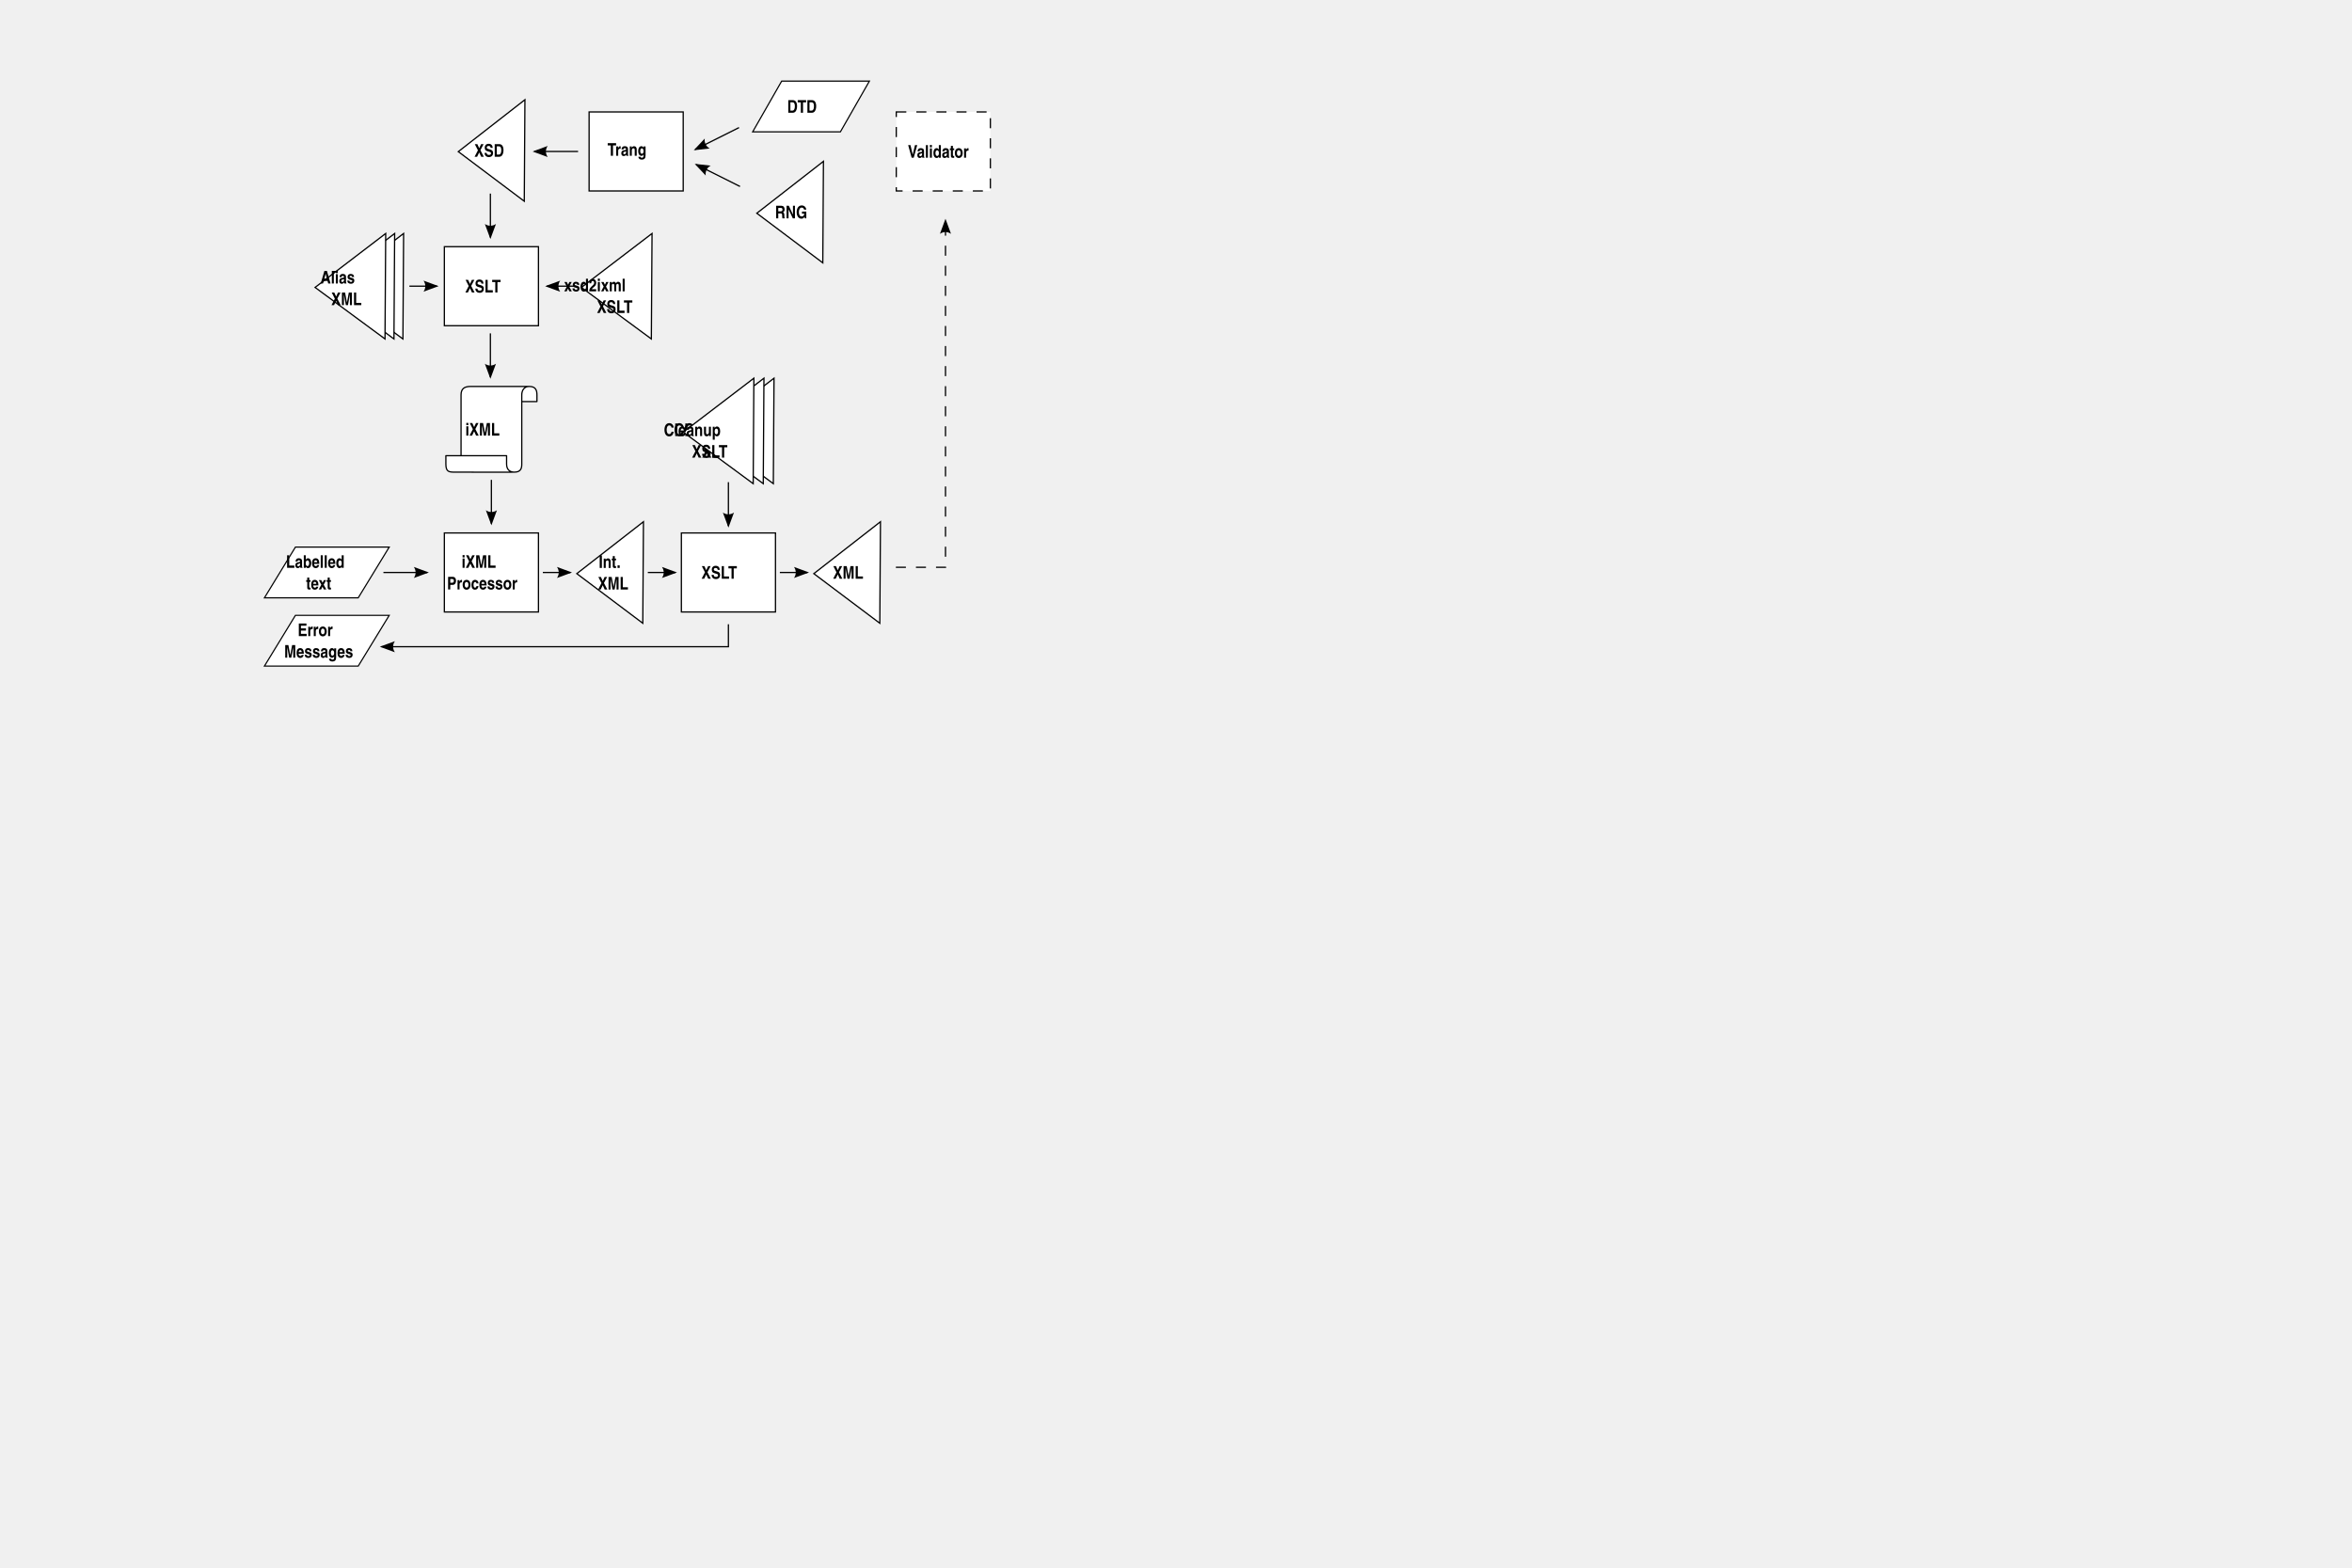
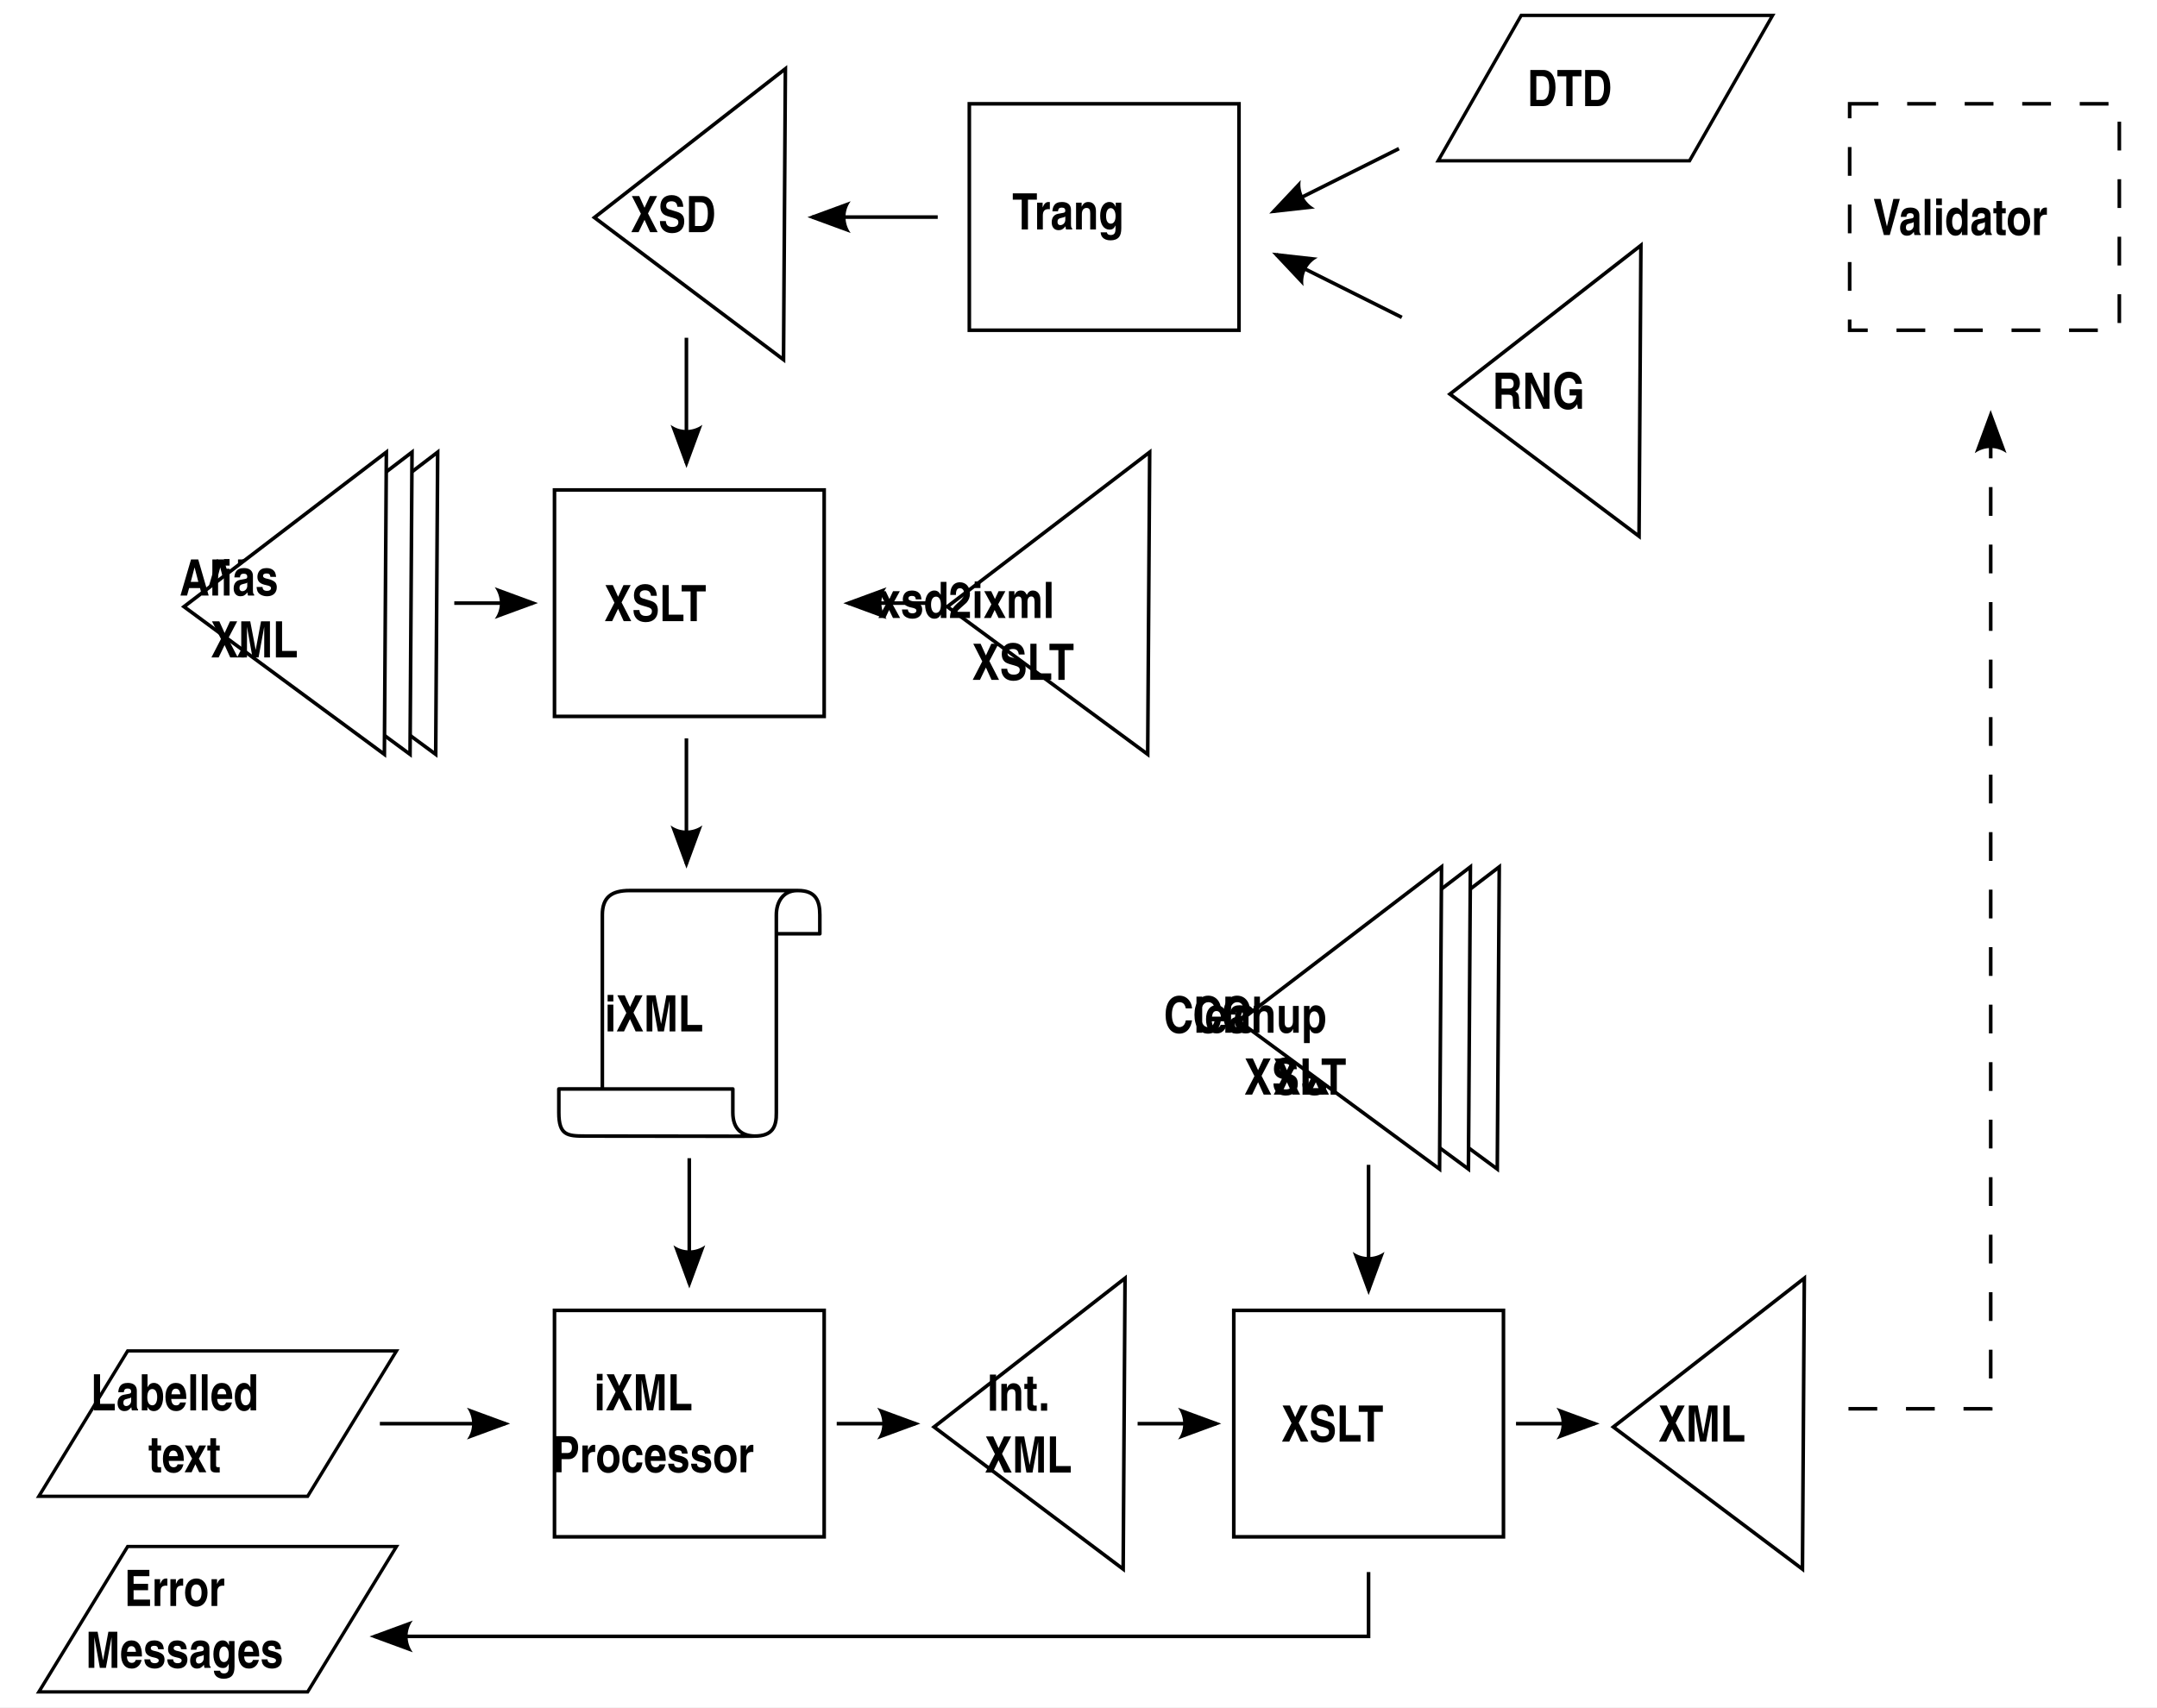
- <svg xmlns="http://www.w3.org/2000/svg" id="svg2" version="1.1" width="1500" height="1000" xml:space="preserve" viewBox="0 0 1875 1250">
+ <svg xmlns="http://www.w3.org/2000/svg" id="svg2" version="1.1" width="480" height="380" xml:space="preserve" viewBox="0 0 600 475">
  <defs id="defs6">
    <rect x="70.761" y="151.63" width="536.818" height="335.464" id="rect12" />
    <rect x="666.126" y="103.728" width="528.363" height="384.117" id="rect11" />
    <rect x="688.817" y="81.037" width="238.25" height="170.178" id="rect1" />
    <marker orient="auto" refY="0" refX="0" id="Arrow2Lend" style="overflow:visible">
      <path id="path3818" style="font-size:12px;fill-rule:evenodd;stroke-width:0.625;stroke-linejoin:round" d="M 8.719,4.034 -2.207,0.016 8.719,-4.002 c -1.745,2.372 -1.735,5.617 -6e-7,8.035 z" transform="matrix(-1.1,0,0,-1.1,-1.1,0)" />
    </marker>
    <marker orient="auto" refY="0" refX="0" id="Arrow2Lend-7" style="overflow:visible">
      <path id="path3818-9" style="font-size:12px;fill-rule:evenodd;stroke-width:0.625;stroke-linejoin:round" d="M 8.719,4.034 -2.207,0.016 8.719,-4.002 c -1.745,2.372 -1.735,5.617 -6e-7,8.035 z" transform="matrix(-1.1,0,0,-1.1,-1.1,0)" />
    </marker>
    <marker orient="auto" refY="0" refX="0" id="marker217" style="overflow:visible">
      <path id="path215" style="font-size:12px;fill-rule:evenodd;stroke-width:0.625;stroke-linejoin:round" d="M 8.719,4.034 -2.207,0.016 8.719,-4.002 c -1.745,2.372 -1.735,5.617 -6e-7,8.035 z" transform="matrix(-1.1,0,0,-1.1,-1.1,0)" />
    </marker>
    <rect x="666.126" y="103.728" width="314.016" height="285.777" id="rect13" />
  </defs>
  <style type="text/css" id="style1">
	.linesandangles_een{fill:#111918;}
</style>
-   <g id="g19" transform="translate(-233.5403,-187.1898)" style="fill:#ffffff;fill-opacity:1" />
-   <g id="g41" transform="translate(-149.8939)">
-     <path style="fill:#ffffff;fill-opacity:1;stroke:#000000;stroke-width:1px;stroke-linecap:butt;stroke-linejoin:miter;stroke-opacity:1" d="m 609.716,457.391 53.122,-41.388 -0.518,80.936 z" id="path5" />
-     <text xml:space="preserve" style="font-style:normal;font-variant:normal;font-weight:bold;font-stretch:condensed;line-height:0%;font-family:'Arial Narrow';-inkscape-font-specification:'Arial Narrow Bold Condensed';text-align:center;letter-spacing:0px;word-spacing:0px;writing-mode:lr-tb;text-anchor:middle;fill:#000000;fill-opacity:1;stroke:none" x="645.527" y="452.857" id="text6">
-       <tspan id="tspan6" x="645.527" y="452.857" style="font-size:14px;line-height:1.23">Int.</tspan>
-       <tspan x="645.527" y="470.077" style="font-size:14px;line-height:1.23" id="tspan40">XML</tspan>
-     </text>
-   </g>
-   <g id="g22" transform="translate(263.2013,334.7606)">
-     <rect y="90.195" x="91.039" height="63" width="75.015" id="rect8" style="fill:#ffffff;fill-opacity:1;stroke:#000000;stroke-width:1;stroke-miterlimit:4;stroke-dasharray:none;stroke-opacity:1" />
-     <text xml:space="preserve" style="font-style:normal;font-variant:normal;font-weight:bold;font-stretch:condensed;line-height:0%;font-family:'Arial Narrow';-inkscape-font-specification:'Arial Narrow Bold Condensed';text-align:center;letter-spacing:0px;word-spacing:0px;writing-mode:lr-tb;text-anchor:middle;fill:#000000;fill-opacity:1;stroke:none" x="128.055" y="118.014" id="text9">
-       <tspan id="tspan9" x="128.055" y="118.014" style="font-size:14px;line-height:1.23">iXML</tspan>
-       <tspan x="128.055" y="135.234" style="font-size:14px;line-height:1.23" id="tspan10">Processor</tspan>
-     </text>
-   </g>
-   <path style="fill:none;stroke:#000000;stroke-width:1px;stroke-linecap:butt;stroke-linejoin:miter;stroke-opacity:1;marker-end:url(#Arrow2Lend)" d="m 391.731,382.613 v 34.907" id="path13" />
-   <g id="g4" transform="translate(226.7483,217.3266)">
-     <path id="path1" style="fill:#ffffff;fill-opacity:1;stroke:#000000;stroke-linecap:round;stroke-linejoin:round;stroke-miterlimit:1" d="m 177.1,146.025 v 6.597 c 0.016,4.47 2.411,6.448 6.05,6.51 m 0,0 c 4.949,0.017 6.121,-2.559 6.05,-6.51 m 5.839,-61.801 c -4.084,-0.005 -5.839,3.34 -5.839,6.777 v 5.251 m -48.4,43.177 h 36.3 m 12.1,6.597 v -49.774 h 12.1 v -5.251 c 0,-3.855 -1.075,-6.777 -6.087,-6.777 h -6.012 -40.818 c -5.012,0 -7.581,1.855 -7.581,6.777 v 48.427 h -12.1 v 6.597 c 0,6.255 2.297,6.51 7.31,6.51 0,0 27.135,0.053 41.09,0.047 5.829,-0.003 5.364,-0.015 6.05,-0.047" />
-     <text xml:space="preserve" style="font-style:normal;font-variant:normal;font-weight:bold;font-stretch:condensed;line-height:0%;font-family:'Arial Narrow';-inkscape-font-specification:'Arial Narrow Bold Condensed';text-align:center;letter-spacing:0px;word-spacing:0px;writing-mode:lr-tb;text-anchor:middle;fill:#000000;fill-opacity:1;stroke:none" x="164.761" y="130.011" id="text3">
-       <tspan x="164.761" y="130.011" style="font-size:14px;line-height:1.23" id="tspan3">iXML</tspan>
-     </text>
-   </g>
-   <path style="fill:none;stroke:#000000;stroke-width:1px;stroke-linecap:butt;stroke-linejoin:miter;stroke-opacity:1;marker-end:url(#Arrow2Lend)" d="m 432.747,456.473 h 21.933" id="path2" />
-   <g id="g56" transform="translate(-133.1338)">
-     <rect y="196.698" x="487.374" height="63" width="75.015" id="rect14" style="fill:#ffffff;fill-opacity:1;stroke:#000000;stroke-width:1;stroke-miterlimit:4;stroke-dasharray:none;stroke-opacity:1" />
-     <text xml:space="preserve" style="font-style:normal;font-variant:normal;font-weight:bold;font-stretch:condensed;line-height:0%;font-family:'Arial Narrow';-inkscape-font-specification:'Arial Narrow Bold Condensed';text-align:center;letter-spacing:0px;word-spacing:0px;writing-mode:lr-tb;text-anchor:middle;fill:#000000;fill-opacity:1;stroke:none" x="524.998" y="233.205" id="text15">
-       <tspan x="524.998" y="233.205" style="font-size:14px;line-height:1.23" id="tspan17">XSLT</tspan>
-     </text>
-   </g>
-   <g id="g17" transform="translate(174.3179,-20.26787)">
-     <g id="g37">
-       <path style="fill:#ffffff;fill-opacity:1;stroke:#000000;stroke-width:1px;stroke-linecap:butt;stroke-linejoin:miter;stroke-opacity:1" d="m 191.028,141.169 53.122,-41.388 -0.518,80.936 z" id="path15" />
-       <text xml:space="preserve" style="font-style:normal;font-variant:normal;font-weight:bold;font-stretch:condensed;line-height:0%;font-family:'Arial Narrow';-inkscape-font-specification:'Arial Narrow Bold Condensed';text-align:center;letter-spacing:0px;word-spacing:0px;writing-mode:lr-tb;text-anchor:middle;fill:#000000;fill-opacity:1;stroke:none" x="225.252" y="145.248" id="text16">
-         <tspan id="tspan16" x="225.252" y="145.248" style="font-size:14px;line-height:1.23">XSD</tspan>
+   <rect style="fill:#ffffff;stroke-width:1.25;stroke-linecap:square;paint-order:fill markers stroke" id="rect2" width="600" height="475" x="-5.6843419e-14" y="0" />
+   <g id="g1" transform="translate(9.974718,3.814332)">
+     <g id="g19" transform="translate(-443.515,-251.3845)" style="fill:#ffffff;fill-opacity:1" />
+     <g id="g41" transform="translate(-359.8686,-64.19471)">
+       <path style="fill:#ffffff;fill-opacity:1;stroke:#000000;stroke-width:1px;stroke-linecap:butt;stroke-linejoin:miter;stroke-opacity:1" d="m 609.716,457.391 53.122,-41.388 -0.518,80.936 z" id="path5" />
+       <text xml:space="preserve" style="font-style:normal;font-variant:normal;font-weight:bold;font-stretch:condensed;line-height:0%;font-family:'Arial Narrow';-inkscape-font-specification:'Arial Narrow Bold Condensed';text-align:center;letter-spacing:0px;word-spacing:0px;writing-mode:lr-tb;text-anchor:middle;fill:#000000;fill-opacity:1;stroke:none" x="645.527" y="452.857" id="text6">
+         <tspan id="tspan6" x="645.527" y="452.857" style="font-size:14px;line-height:1.23">Int.</tspan>
+         <tspan x="645.527" y="470.077" style="font-size:14px;line-height:1.23" id="tspan40">XML</tspan>
      </text>
    </g>
-   </g>
-   <g id="g20" transform="translate(378.5915,-0.9365621)">
-     <rect y="90.195" x="91.039" height="63" width="75.015" id="rect17" style="fill:#ffffff;fill-opacity:1;stroke:#000000;stroke-width:1;stroke-miterlimit:4;stroke-dasharray:none;stroke-opacity:1" />
-     <text xml:space="preserve" style="font-style:normal;font-variant:normal;font-weight:bold;font-stretch:condensed;line-height:0%;font-family:'Arial Narrow';-inkscape-font-specification:'Arial Narrow Bold Condensed';text-align:center;letter-spacing:0px;word-spacing:0px;writing-mode:lr-tb;text-anchor:middle;fill:#000000;fill-opacity:1;stroke:none" x="128.055" y="125.156" id="text19">
-       <tspan x="128.055" y="125.156" style="font-size:14px;line-height:1.23" id="tspan19">Trang</tspan>
-     </text>
-   </g>
-   <g id="g21" transform="translate(412.2924,28.86033)">
-     <path style="fill:#ffffff;fill-opacity:1;stroke:#000000;stroke-width:1px;stroke-linecap:butt;stroke-linejoin:miter;stroke-opacity:1" d="m 191.028,141.169 53.122,-41.388 -0.518,80.936 z" id="path20" />
-     <text xml:space="preserve" style="font-style:normal;font-variant:normal;font-weight:bold;font-stretch:condensed;line-height:0%;font-family:'Arial Narrow';-inkscape-font-specification:'Arial Narrow Bold Condensed';text-align:center;letter-spacing:0px;word-spacing:0px;writing-mode:lr-tb;text-anchor:middle;fill:#000000;fill-opacity:1;stroke:none" x="225.252" y="145.248" id="text20">
-       <tspan id="tspan20" x="225.252" y="145.248" style="font-size:14px;line-height:1.23">RNG</tspan>
-     </text>
-   </g>
-   <g id="g24" transform="translate(549.7897,57.11657)">
-     <rect y="8.688" x="77.67" height="46.593" width="69.928" id="rect21" style="fill:#ffffff;fill-opacity:1;stroke:#000000;stroke-width:1.073;stroke-miterlimit:4;stroke-dasharray:none;stroke-opacity:1" transform="matrix(1,0,-0.496029,0.8683059,0,0)" />
-     <text xml:space="preserve" style="font-style:normal;font-variant:normal;font-weight:bold;font-stretch:condensed;line-height:0%;font-family:'Arial Narrow';-inkscape-font-specification:'Arial Narrow Bold Condensed';text-align:center;letter-spacing:0px;word-spacing:0px;writing-mode:lr-tb;text-anchor:middle;fill:#000000;fill-opacity:1;stroke:none" x="96.358" y="32.783" id="text21">
-       <tspan id="tspan21" x="96.358" y="32.783" style="font-size:14px;line-height:1.23">DTD</tspan>
-     </text>
-   </g>
-   <g id="g64" transform="translate(-133.1338)">
-     <rect y="511.174" x="635.112" height="47.408" width="74.773" id="rect24" style="fill:#ffffff;fill-opacity:1;stroke:#000000;stroke-width:1.082;stroke-miterlimit:4;stroke-dasharray:none;stroke-opacity:1" transform="matrix(1,0,-0.5212839,0.8533833,0,0)" />
-     <text xml:space="preserve" style="font-style:normal;font-variant:normal;font-weight:bold;font-stretch:condensed;line-height:0%;font-family:'Arial Narrow';-inkscape-font-specification:'Arial Narrow Bold Condensed';text-align:center;letter-spacing:0px;word-spacing:0px;writing-mode:lr-tb;text-anchor:middle;fill:#000000;fill-opacity:1;stroke:none" x="394.037" y="452.774" id="text24">
-       <tspan x="394.037" y="452.774" style="font-size:14px;line-height:1.23" id="tspan27">Labelled</tspan>
-       <tspan x="394.037" y="469.994" style="font-size:14px;line-height:1.23" id="tspan64">text</tspan>
-     </text>
-   </g>
-   <path style="fill:none;stroke:#000000;stroke-width:1px;stroke-linecap:butt;stroke-linejoin:miter;stroke-opacity:1;marker-end:url(#Arrow2Lend)" d="m 305.665,456.473 h 34.907" id="path27" />
-   <path style="fill:none;stroke:#000000;stroke-width:1px;stroke-linecap:butt;stroke-linejoin:miter;stroke-opacity:1;marker-end:url(#Arrow2Lend)" d="M 460.841,120.776 H 425.934" id="path33" />
-   <path style="fill:none;stroke:#000000;stroke-width:1px;stroke-linecap:butt;stroke-linejoin:miter;stroke-opacity:1;marker-end:url(#Arrow2Lend)" d="m 589.143,101.73 -34.907,17.459" id="path34" />
-   <path style="fill:none;stroke:#000000;stroke-width:1px;stroke-linecap:butt;stroke-linejoin:miter;stroke-opacity:1;marker-end:url(#Arrow2Lend)" d="M 589.936,148.684 555.029,131.224" id="path35" />
-   <path style="fill:none;stroke:#000000;stroke-width:1px;stroke-linecap:butt;stroke-linejoin:miter;stroke-opacity:1;marker-end:url(#Arrow2Lend)" d="M 390.937,265.805 V 300.712" id="path36" />
-   <path style="fill:none;stroke:#000000;stroke-width:1px;stroke-linecap:butt;stroke-linejoin:miter;stroke-opacity:1;marker-end:url(#Arrow2Lend)" d="M 390.937,154.355 V 189.262" id="path37" />
-   <g id="g42" transform="translate(-148.1673)">
-     <rect y="424.956" x="691.361" height="63" width="75.015" id="rect37" style="fill:#ffffff;fill-opacity:1;stroke:#000000;stroke-width:1;stroke-miterlimit:4;stroke-dasharray:none;stroke-opacity:1" />
-     <text xml:space="preserve" style="font-style:normal;font-variant:normal;font-weight:bold;font-stretch:condensed;line-height:0%;font-family:'Arial Narrow';-inkscape-font-specification:'Arial Narrow Bold Condensed';text-align:center;letter-spacing:0px;word-spacing:0px;writing-mode:lr-tb;text-anchor:middle;fill:#000000;fill-opacity:1;stroke:none" x="728.377" y="461.463" id="text38">
-       <tspan x="728.377" y="461.463" style="font-size:14px;line-height:1.23" id="tspan38">XSLT</tspan>
-     </text>
-   </g>
-   <g id="g39" transform="translate(457.7481,316.2229)">
-     <path style="fill:#ffffff;fill-opacity:1;stroke:#000000;stroke-width:1px;stroke-linecap:butt;stroke-linejoin:miter;stroke-opacity:1" d="m 191.028,141.169 53.122,-41.388 -0.518,80.936 z" id="path39" />
-     <text xml:space="preserve" style="font-style:normal;font-variant:normal;font-weight:bold;font-stretch:condensed;line-height:0%;font-family:'Arial Narrow';-inkscape-font-specification:'Arial Narrow Bold Condensed';text-align:center;letter-spacing:0px;word-spacing:0px;writing-mode:lr-tb;text-anchor:middle;fill:#000000;fill-opacity:1;stroke:none" x="225.252" y="145.248" id="text39">
-       <tspan id="tspan39" x="225.252" y="145.248" style="font-size:14px;line-height:1.23">XML</tspan>
-     </text>
-   </g>
-   <path style="fill:none;stroke:#000000;stroke-width:1px;stroke-linecap:butt;stroke-linejoin:miter;stroke-opacity:1;marker-end:url(#Arrow2Lend)" d="m 516.442,456.473 h 21.933" id="path40" />
-   <path style="fill:none;stroke:#000000;stroke-width:1px;stroke-linecap:butt;stroke-linejoin:miter;stroke-opacity:1;marker-end:url(#Arrow2Lend)" d="m 621.701,456.473 h 21.933" id="path41" />
-   <path style="fill:none;stroke:#000000;stroke-width:1px;stroke-linecap:butt;stroke-linejoin:miter;stroke-opacity:1;marker-end:url(#Arrow2Lend)" d="m 580.684,384.458 v 34.907" id="path50" />
-   <g id="g55" transform="translate(-191.9398,-115.3868)">
-     <path style="fill:#ffffff;fill-opacity:1;stroke:#000000;stroke-width:1px;stroke-linecap:butt;stroke-linejoin:miter;stroke-opacity:1" d="m 655.445,344.555 56.294,-42.993 -0.549,84.075 z" id="path53" />
-     <text xml:space="preserve" style="font-style:normal;font-variant:normal;font-weight:bold;font-stretch:condensed;line-height:0%;font-family:'Arial Narrow';-inkscape-font-specification:'Arial Narrow Bold Condensed';text-align:end;letter-spacing:0px;word-spacing:0px;writing-mode:lr-tb;text-anchor:end;fill:#000000;fill-opacity:1;stroke:none" x="709.873" y="347.704" id="text55">
-       <tspan x="709.873" y="347.704" style="font-size:14px;line-height:1.23" id="tspan54">xsd2ixml</tspan>
-       <tspan x="709.873" y="364.924" style="font-size:14px;line-height:1.23" id="tspan55">XSLT</tspan>
-     </text>
-   </g>
-   <path style="fill:none;stroke:#000000;stroke-width:1px;stroke-linecap:butt;stroke-linejoin:miter;stroke-opacity:1;marker-end:url(#Arrow2Lend)" d="M 457.844,228.18 H 435.911" id="path56" />
-   <g id="g61" transform="translate(-134.9181)">
-     <g id="g60" transform="translate(40.22047)">
-       <path style="fill:#ffffff;fill-opacity:1;stroke:#000000;stroke-width:1px;stroke-linecap:butt;stroke-linejoin:miter;stroke-opacity:1" d="m 655.445,344.555 56.294,-42.993 -0.549,84.075 z" id="path58" />
-       <text xml:space="preserve" style="font-style:normal;font-variant:normal;font-weight:bold;font-stretch:condensed;line-height:0%;font-family:'Arial Narrow';-inkscape-font-specification:'Arial Narrow Bold Condensed';text-align:end;letter-spacing:0px;word-spacing:0px;writing-mode:lr-tb;text-anchor:end;fill:#000000;fill-opacity:1;stroke:none" x="709.873" y="347.704" id="text60">
-         <tspan x="709.873" y="347.704" style="font-size:14px;line-height:1.23" id="tspan59">Cleanup</tspan>
-         <tspan x="709.873" y="364.924" style="font-size:14px;line-height:1.23" id="tspan60">XSLT</tspan>
+     <g id="g22" transform="translate(53.22662,270.5659)">
+       <rect y="90.195" x="91.039" height="63" width="75.015" id="rect8" style="fill:#ffffff;fill-opacity:1;stroke:#000000;stroke-width:1;stroke-miterlimit:4;stroke-dasharray:none;stroke-opacity:1" />
+       <text xml:space="preserve" style="font-style:normal;font-variant:normal;font-weight:bold;font-stretch:condensed;line-height:0%;font-family:'Arial Narrow';-inkscape-font-specification:'Arial Narrow Bold Condensed';text-align:center;letter-spacing:0px;word-spacing:0px;writing-mode:lr-tb;text-anchor:middle;fill:#000000;fill-opacity:1;stroke:none" x="128.055" y="118.014" id="text9">
+         <tspan id="tspan9" x="128.055" y="118.014" style="font-size:14px;line-height:1.23">iXML</tspan>
+         <tspan x="128.055" y="135.234" style="font-size:14px;line-height:1.23" id="tspan10">Processor</tspan>
      </text>
    </g>
-     <g id="g53" transform="translate(32.1913)">
-       <path style="fill:#ffffff;fill-opacity:1;stroke:#000000;stroke-width:1px;stroke-linecap:butt;stroke-linejoin:miter;stroke-opacity:1" d="m 655.445,344.555 56.294,-42.993 -0.549,84.075 z" id="path42" />
-       <text xml:space="preserve" style="font-style:normal;font-variant:normal;font-weight:bold;font-stretch:condensed;line-height:0%;font-family:'Arial Narrow';-inkscape-font-specification:'Arial Narrow Bold Condensed';text-align:end;letter-spacing:0px;word-spacing:0px;writing-mode:lr-tb;text-anchor:end;fill:#000000;fill-opacity:1;stroke:none" x="709.873" y="347.704" id="text43">
-         <tspan x="709.873" y="347.704" style="font-size:14px;line-height:1.23" id="tspan47">Cleanup</tspan>
-         <tspan x="709.873" y="364.924" style="font-size:14px;line-height:1.23" id="tspan53">XSLT</tspan>
+     <path style="fill:none;stroke:#000000;stroke-width:1px;stroke-linecap:butt;stroke-linejoin:miter;stroke-opacity:1;marker-end:url(#Arrow2Lend)" d="m 181.756,318.419 v 34.907" id="path13" />
+     <g id="g4" transform="translate(16.77354,153.1319)">
+       <path id="path1" style="fill:#ffffff;fill-opacity:1;stroke:#000000;stroke-linecap:round;stroke-linejoin:round;stroke-miterlimit:1" d="m 177.1,146.025 v 6.597 c 0.016,4.47 2.411,6.448 6.05,6.51 m 0,0 c 4.949,0.017 6.121,-2.559 6.05,-6.51 m 5.839,-61.801 c -4.084,-0.005 -5.839,3.34 -5.839,6.777 v 5.251 m -48.4,43.177 h 36.3 m 12.1,6.597 v -49.774 h 12.1 v -5.251 c 0,-3.855 -1.075,-6.777 -6.087,-6.777 h -6.012 -40.818 c -5.012,0 -7.581,1.855 -7.581,6.777 v 48.427 h -12.1 v 6.597 c 0,6.255 2.297,6.51 7.31,6.51 0,0 27.135,0.053 41.09,0.047 5.829,-0.003 5.364,-0.015 6.05,-0.047" />
+       <text xml:space="preserve" style="font-style:normal;font-variant:normal;font-weight:bold;font-stretch:condensed;line-height:0%;font-family:'Arial Narrow';-inkscape-font-specification:'Arial Narrow Bold Condensed';text-align:center;letter-spacing:0px;word-spacing:0px;writing-mode:lr-tb;text-anchor:middle;fill:#000000;fill-opacity:1;stroke:none" x="164.761" y="130.011" id="text3">
+         <tspan x="164.761" y="130.011" style="font-size:14px;line-height:1.23" id="tspan3">iXML</tspan>
      </text>
    </g>
-     <g id="g58" transform="translate(24.16213)">
-       <path style="fill:#ffffff;fill-opacity:1;stroke:#000000;stroke-width:1px;stroke-linecap:butt;stroke-linejoin:miter;stroke-opacity:1" d="m 655.445,344.555 56.294,-42.993 -0.549,84.075 z" id="path57" />
-       <text xml:space="preserve" style="font-style:normal;font-variant:normal;font-weight:bold;font-stretch:condensed;line-height:0%;font-family:'Arial Narrow';-inkscape-font-specification:'Arial Narrow Bold Condensed';text-align:end;letter-spacing:0px;word-spacing:0px;writing-mode:lr-tb;text-anchor:end;fill:#000000;fill-opacity:1;stroke:none" x="709.873" y="347.704" id="text58">
-         <tspan x="709.873" y="347.704" style="font-size:14px;line-height:1.23" id="tspan57">Cleanup</tspan>
-         <tspan x="709.873" y="364.924" style="font-size:14px;line-height:1.23" id="tspan58">XSLT</tspan>
+     <path style="fill:none;stroke:#000000;stroke-width:1px;stroke-linecap:butt;stroke-linejoin:miter;stroke-opacity:1;marker-end:url(#Arrow2Lend)" d="m 222.773,392.279 h 21.933" id="path2" />
+     <g id="g56" transform="translate(-343.1085,-64.19471)">
+       <rect y="196.698" x="487.374" height="63" width="75.015" id="rect14" style="fill:#ffffff;fill-opacity:1;stroke:#000000;stroke-width:1;stroke-miterlimit:4;stroke-dasharray:none;stroke-opacity:1" />
+       <text xml:space="preserve" style="font-style:normal;font-variant:normal;font-weight:bold;font-stretch:condensed;line-height:0%;font-family:'Arial Narrow';-inkscape-font-specification:'Arial Narrow Bold Condensed';text-align:center;letter-spacing:0px;word-spacing:0px;writing-mode:lr-tb;text-anchor:middle;fill:#000000;fill-opacity:1;stroke:none" x="524.998" y="233.205" id="text15">
+         <tspan x="524.998" y="233.205" style="font-size:14px;line-height:1.23" id="tspan17">XSLT</tspan>
      </text>
    </g>
+     <g id="g17" transform="translate(-35.6568,-84.46258)">
+       <g id="g37">
+         <path style="fill:#ffffff;fill-opacity:1;stroke:#000000;stroke-width:1px;stroke-linecap:butt;stroke-linejoin:miter;stroke-opacity:1" d="m 191.028,141.169 53.122,-41.388 -0.518,80.936 z" id="path15" />
+         <text xml:space="preserve" style="font-style:normal;font-variant:normal;font-weight:bold;font-stretch:condensed;line-height:0%;font-family:'Arial Narrow';-inkscape-font-specification:'Arial Narrow Bold Condensed';text-align:center;letter-spacing:0px;word-spacing:0px;writing-mode:lr-tb;text-anchor:middle;fill:#000000;fill-opacity:1;stroke:none" x="225.252" y="145.248" id="text16">
+           <tspan id="tspan16" x="225.252" y="145.248" style="font-size:14px;line-height:1.23">XSD</tspan>
+         </text>
+       </g>
+     </g>
+     <g id="g20" transform="translate(168.6168,-65.13127)">
+       <rect y="90.195" x="91.039" height="63" width="75.015" id="rect17" style="fill:#ffffff;fill-opacity:1;stroke:#000000;stroke-width:1;stroke-miterlimit:4;stroke-dasharray:none;stroke-opacity:1" />
+       <text xml:space="preserve" style="font-style:normal;font-variant:normal;font-weight:bold;font-stretch:condensed;line-height:0%;font-family:'Arial Narrow';-inkscape-font-specification:'Arial Narrow Bold Condensed';text-align:center;letter-spacing:0px;word-spacing:0px;writing-mode:lr-tb;text-anchor:middle;fill:#000000;fill-opacity:1;stroke:none" x="128.055" y="125.156" id="text19">
+         <tspan x="128.055" y="125.156" style="font-size:14px;line-height:1.23" id="tspan19">Trang</tspan>
+       </text>
+     </g>
+     <g id="g21" transform="translate(202.3177,-35.33438)">
+       <path style="fill:#ffffff;fill-opacity:1;stroke:#000000;stroke-width:1px;stroke-linecap:butt;stroke-linejoin:miter;stroke-opacity:1" d="m 191.028,141.169 53.122,-41.388 -0.518,80.936 z" id="path20" />
+       <text xml:space="preserve" style="font-style:normal;font-variant:normal;font-weight:bold;font-stretch:condensed;line-height:0%;font-family:'Arial Narrow';-inkscape-font-specification:'Arial Narrow Bold Condensed';text-align:center;letter-spacing:0px;word-spacing:0px;writing-mode:lr-tb;text-anchor:middle;fill:#000000;fill-opacity:1;stroke:none" x="225.252" y="145.248" id="text20">
+         <tspan id="tspan20" x="225.252" y="145.248" style="font-size:14px;line-height:1.23">RNG</tspan>
+       </text>
+     </g>
+     <g id="g24" transform="translate(339.815,-7.078133)">
+       <rect y="8.688" x="77.67" height="46.593" width="69.928" id="rect21" style="fill:#ffffff;fill-opacity:1;stroke:#000000;stroke-width:1.073;stroke-miterlimit:4;stroke-dasharray:none;stroke-opacity:1" transform="matrix(1,0,-0.496029,0.8683059,0,0)" />
+       <text xml:space="preserve" style="font-style:normal;font-variant:normal;font-weight:bold;font-stretch:condensed;line-height:0%;font-family:'Arial Narrow';-inkscape-font-specification:'Arial Narrow Bold Condensed';text-align:center;letter-spacing:0px;word-spacing:0px;writing-mode:lr-tb;text-anchor:middle;fill:#000000;fill-opacity:1;stroke:none" x="96.358" y="32.783" id="text21">
+         <tspan id="tspan21" x="96.358" y="32.783" style="font-size:14px;line-height:1.23">DTD</tspan>
+       </text>
+     </g>
+     <g id="g64" transform="translate(-343.1085,-64.19471)">
+       <rect y="511.174" x="635.112" height="47.408" width="74.773" id="rect24" style="fill:#ffffff;fill-opacity:1;stroke:#000000;stroke-width:1.082;stroke-miterlimit:4;stroke-dasharray:none;stroke-opacity:1" transform="matrix(1,0,-0.5212839,0.8533833,0,0)" />
+       <text xml:space="preserve" style="font-style:normal;font-variant:normal;font-weight:bold;font-stretch:condensed;line-height:0%;font-family:'Arial Narrow';-inkscape-font-specification:'Arial Narrow Bold Condensed';text-align:center;letter-spacing:0px;word-spacing:0px;writing-mode:lr-tb;text-anchor:middle;fill:#000000;fill-opacity:1;stroke:none" x="394.037" y="452.774" id="text24">
+         <tspan x="394.037" y="452.774" style="font-size:14px;line-height:1.23" id="tspan27">Labelled</tspan>
+         <tspan x="394.037" y="469.994" style="font-size:14px;line-height:1.23" id="tspan64">text</tspan>
+       </text>
+     </g>
+     <path style="fill:none;stroke:#000000;stroke-width:1px;stroke-linecap:butt;stroke-linejoin:miter;stroke-opacity:1;marker-end:url(#Arrow2Lend)" d="M 95.691,392.279 H 130.598" id="path27" />
+     <path style="fill:none;stroke:#000000;stroke-width:1px;stroke-linecap:butt;stroke-linejoin:miter;stroke-opacity:1;marker-end:url(#Arrow2Lend)" d="M 250.866,56.582 H 215.959" id="path33" />
+     <path style="fill:none;stroke:#000000;stroke-width:1px;stroke-linecap:butt;stroke-linejoin:miter;stroke-opacity:1;marker-end:url(#Arrow2Lend)" d="m 379.168,37.535 -34.907,17.459" id="path34" />
+     <path style="fill:none;stroke:#000000;stroke-width:1px;stroke-linecap:butt;stroke-linejoin:miter;stroke-opacity:1;marker-end:url(#Arrow2Lend)" d="M 379.962,84.489 345.054,67.03" id="path35" />
+     <path style="fill:none;stroke:#000000;stroke-width:1px;stroke-linecap:butt;stroke-linejoin:miter;stroke-opacity:1;marker-end:url(#Arrow2Lend)" d="m 180.962,201.61 v 34.907" id="path36" />
+     <path style="fill:none;stroke:#000000;stroke-width:1px;stroke-linecap:butt;stroke-linejoin:miter;stroke-opacity:1;marker-end:url(#Arrow2Lend)" d="M 180.962,90.16 V 125.068" id="path37" />
+     <g id="g42" transform="translate(-358.142,-64.19471)">
+       <rect y="424.956" x="691.361" height="63" width="75.015" id="rect37" style="fill:#ffffff;fill-opacity:1;stroke:#000000;stroke-width:1;stroke-miterlimit:4;stroke-dasharray:none;stroke-opacity:1" />
+       <text xml:space="preserve" style="font-style:normal;font-variant:normal;font-weight:bold;font-stretch:condensed;line-height:0%;font-family:'Arial Narrow';-inkscape-font-specification:'Arial Narrow Bold Condensed';text-align:center;letter-spacing:0px;word-spacing:0px;writing-mode:lr-tb;text-anchor:middle;fill:#000000;fill-opacity:1;stroke:none" x="728.377" y="461.463" id="text38">
+         <tspan x="728.377" y="461.463" style="font-size:14px;line-height:1.23" id="tspan38">XSLT</tspan>
+       </text>
+     </g>
+     <g id="g39" transform="translate(247.7734,252.0282)">
+       <path style="fill:#ffffff;fill-opacity:1;stroke:#000000;stroke-width:1px;stroke-linecap:butt;stroke-linejoin:miter;stroke-opacity:1" d="m 191.028,141.169 53.122,-41.388 -0.518,80.936 z" id="path39" />
+       <text xml:space="preserve" style="font-style:normal;font-variant:normal;font-weight:bold;font-stretch:condensed;line-height:0%;font-family:'Arial Narrow';-inkscape-font-specification:'Arial Narrow Bold Condensed';text-align:center;letter-spacing:0px;word-spacing:0px;writing-mode:lr-tb;text-anchor:middle;fill:#000000;fill-opacity:1;stroke:none" x="225.252" y="145.248" id="text39">
+         <tspan id="tspan39" x="225.252" y="145.248" style="font-size:14px;line-height:1.23">XML</tspan>
+       </text>
+     </g>
+     <path style="fill:none;stroke:#000000;stroke-width:1px;stroke-linecap:butt;stroke-linejoin:miter;stroke-opacity:1;marker-end:url(#Arrow2Lend)" d="m 306.467,392.279 h 21.933" id="path40" />
+     <path style="fill:none;stroke:#000000;stroke-width:1px;stroke-linecap:butt;stroke-linejoin:miter;stroke-opacity:1;marker-end:url(#Arrow2Lend)" d="m 411.726,392.279 h 21.933" id="path41" />
+     <path style="fill:none;stroke:#000000;stroke-width:1px;stroke-linecap:butt;stroke-linejoin:miter;stroke-opacity:1;marker-end:url(#Arrow2Lend)" d="m 370.709,320.263 v 34.907" id="path50" />
+     <g id="g55" transform="translate(-401.9145,-179.5816)">
+       <path style="fill:#ffffff;fill-opacity:1;stroke:#000000;stroke-width:1px;stroke-linecap:butt;stroke-linejoin:miter;stroke-opacity:1" d="m 655.445,344.555 56.294,-42.993 -0.549,84.075 z" id="path53" />
+       <text xml:space="preserve" style="font-style:normal;font-variant:normal;font-weight:bold;font-stretch:condensed;line-height:0%;font-family:'Arial Narrow';-inkscape-font-specification:'Arial Narrow Bold Condensed';text-align:end;letter-spacing:0px;word-spacing:0px;writing-mode:lr-tb;text-anchor:end;fill:#000000;fill-opacity:1;stroke:none" x="709.873" y="347.704" id="text55">
+         <tspan x="709.873" y="347.704" style="font-size:14px;line-height:1.23" id="tspan54">xsd2ixml</tspan>
+         <tspan x="709.873" y="364.924" style="font-size:14px;line-height:1.23" id="tspan55">XSLT</tspan>
+       </text>
+     </g>
+     <path style="fill:none;stroke:#000000;stroke-width:1px;stroke-linecap:butt;stroke-linejoin:miter;stroke-opacity:1;marker-end:url(#Arrow2Lend)" d="M 247.87,163.985 H 225.937" id="path56" />
+     <g id="g61" transform="translate(-344.8928,-64.19471)">
+       <g id="g60" transform="translate(40.22047)">
+         <path style="fill:#ffffff;fill-opacity:1;stroke:#000000;stroke-width:1px;stroke-linecap:butt;stroke-linejoin:miter;stroke-opacity:1" d="m 655.445,344.555 56.294,-42.993 -0.549,84.075 z" id="path58" />
+         <text xml:space="preserve" style="font-style:normal;font-variant:normal;font-weight:bold;font-stretch:condensed;line-height:0%;font-family:'Arial Narrow';-inkscape-font-specification:'Arial Narrow Bold Condensed';text-align:end;letter-spacing:0px;word-spacing:0px;writing-mode:lr-tb;text-anchor:end;fill:#000000;fill-opacity:1;stroke:none" x="709.873" y="347.704" id="text60">
+           <tspan x="709.873" y="347.704" style="font-size:14px;line-height:1.23" id="tspan59">Cleanup</tspan>
+           <tspan x="709.873" y="364.924" style="font-size:14px;line-height:1.23" id="tspan60">XSLT</tspan>
+         </text>
+       </g>
+       <g id="g53" transform="translate(32.1913)">
+         <path style="fill:#ffffff;fill-opacity:1;stroke:#000000;stroke-width:1px;stroke-linecap:butt;stroke-linejoin:miter;stroke-opacity:1" d="m 655.445,344.555 56.294,-42.993 -0.549,84.075 z" id="path42" />
+         <text xml:space="preserve" style="font-style:normal;font-variant:normal;font-weight:bold;font-stretch:condensed;line-height:0%;font-family:'Arial Narrow';-inkscape-font-specification:'Arial Narrow Bold Condensed';text-align:end;letter-spacing:0px;word-spacing:0px;writing-mode:lr-tb;text-anchor:end;fill:#000000;fill-opacity:1;stroke:none" x="709.873" y="347.704" id="text43">
+           <tspan x="709.873" y="347.704" style="font-size:14px;line-height:1.23" id="tspan47">Cleanup</tspan>
+           <tspan x="709.873" y="364.924" style="font-size:14px;line-height:1.23" id="tspan53">XSLT</tspan>
+         </text>
+       </g>
+       <g id="g58" transform="translate(24.16213)">
+         <path style="fill:#ffffff;fill-opacity:1;stroke:#000000;stroke-width:1px;stroke-linecap:butt;stroke-linejoin:miter;stroke-opacity:1" d="m 655.445,344.555 56.294,-42.993 -0.549,84.075 z" id="path57" />
+         <text xml:space="preserve" style="font-style:normal;font-variant:normal;font-weight:bold;font-stretch:condensed;line-height:0%;font-family:'Arial Narrow';-inkscape-font-specification:'Arial Narrow Bold Condensed';text-align:end;letter-spacing:0px;word-spacing:0px;writing-mode:lr-tb;text-anchor:end;fill:#000000;fill-opacity:1;stroke:none" x="709.873" y="347.704" id="text58">
+           <tspan x="709.873" y="347.704" style="font-size:14px;line-height:1.23" id="tspan57">Cleanup</tspan>
+           <tspan x="709.873" y="364.924" style="font-size:14px;line-height:1.23" id="tspan58">XSLT</tspan>
+         </text>
+       </g>
+     </g>
+     <path style="fill:none;stroke:#000000;stroke-width:1px;stroke-linecap:butt;stroke-linejoin:miter;stroke-opacity:1;marker-end:url(#Arrow2Lend)" d="m 370.709,433.564 v 17.893 H 94.149" id="path64" />
+     <g id="g66" transform="translate(-343.1085,-9.774779)">
+       <rect y="511.174" x="635.112" height="47.408" width="74.773" id="rect64" style="fill:#ffffff;fill-opacity:1;stroke:#000000;stroke-width:1.082;stroke-miterlimit:4;stroke-dasharray:none;stroke-opacity:1" transform="matrix(1,0,-0.5212839,0.8533833,0,0)" />
+       <text xml:space="preserve" style="font-style:normal;font-variant:normal;font-weight:bold;font-stretch:condensed;line-height:0%;font-family:'Arial Narrow';-inkscape-font-specification:'Arial Narrow Bold Condensed';text-align:center;letter-spacing:0px;word-spacing:0px;writing-mode:lr-tb;text-anchor:middle;fill:#000000;fill-opacity:1;stroke:none" x="394.037" y="452.774" id="text66">
+         <tspan x="394.037" y="452.774" style="font-size:14px;line-height:1.23" id="tspan66">Error</tspan>
+         <tspan x="394.037" y="469.994" style="font-size:14px;line-height:1.23" id="tspan67">Messages</tspan>
+       </text>
+     </g>
+     <g id="g70" transform="translate(-343.1085,-64.19471)">
+       <path style="fill:#ffffff;fill-opacity:1;stroke:#000000;stroke-width:1px;stroke-linecap:butt;stroke-linejoin:miter;stroke-opacity:1" d="m 398.586,229.169 56.294,-42.993 -0.549,84.075 z" id="path67" />
+       <text xml:space="preserve" style="font-style:normal;font-variant:normal;font-weight:bold;font-stretch:condensed;line-height:0%;font-family:'Arial Narrow';-inkscape-font-specification:'Arial Narrow Bold Condensed';text-align:end;letter-spacing:0px;word-spacing:0px;writing-mode:lr-tb;text-anchor:end;fill:#000000;fill-opacity:1;stroke:none" x="449.446" y="226.072" id="text69">
+         <tspan x="449.446" y="226.072" style="font-size:14px;line-height:1.23" id="tspan69">Alias</tspan>
+         <tspan x="449.446" y="243.292" style="font-size:14px;line-height:1.23" id="tspan70">XML</tspan>
+       </text>
+     </g>
+     <path style="fill:none;stroke:#000000;stroke-width:1px;stroke-linecap:butt;stroke-linejoin:miter;stroke-opacity:1;marker-end:url(#Arrow2Lend)" d="m 116.392,163.985 h 21.933" id="path69" />
+     <g id="g72" transform="translate(-350.2456,-64.19471)">
+       <path style="fill:#ffffff;fill-opacity:1;stroke:#000000;stroke-width:1px;stroke-linecap:butt;stroke-linejoin:miter;stroke-opacity:1" d="m 398.586,229.169 56.294,-42.993 -0.549,84.075 z" id="path70" />
+       <text xml:space="preserve" style="font-style:normal;font-variant:normal;font-weight:bold;font-stretch:condensed;line-height:0%;font-family:'Arial Narrow';-inkscape-font-specification:'Arial Narrow Bold Condensed';text-align:end;letter-spacing:0px;word-spacing:0px;writing-mode:lr-tb;text-anchor:end;fill:#000000;fill-opacity:1;stroke:none" x="449.446" y="226.072" id="text72">
+         <tspan x="449.446" y="226.072" style="font-size:14px;line-height:1.23" id="tspan71">Alias</tspan>
+         <tspan x="449.446" y="243.292" style="font-size:14px;line-height:1.23" id="tspan72">XML</tspan>
+       </text>
+     </g>
+     <g id="g74" transform="translate(-357.3826,-64.19471)">
+       <path style="fill:#ffffff;fill-opacity:1;stroke:#000000;stroke-width:1px;stroke-linecap:butt;stroke-linejoin:miter;stroke-opacity:1" d="m 398.586,229.169 56.294,-42.993 -0.549,84.075 z" id="path72" />
+       <text xml:space="preserve" style="font-style:normal;font-variant:normal;font-weight:bold;font-stretch:condensed;line-height:0%;font-family:'Arial Narrow';-inkscape-font-specification:'Arial Narrow Bold Condensed';text-align:end;letter-spacing:0px;word-spacing:0px;writing-mode:lr-tb;text-anchor:end;fill:#000000;fill-opacity:1;stroke:none" x="449.446" y="226.072" id="text74">
+         <tspan x="449.446" y="226.072" style="font-size:14px;line-height:1.23" id="tspan73">Alias</tspan>
+         <tspan x="449.446" y="243.292" style="font-size:14px;line-height:1.23" id="tspan74">XML</tspan>
+       </text>
+     </g>
+     <rect y="25.064" x="504.535" height="63" width="75.015" id="rect74" style="fill:#ffffff;fill-opacity:1;stroke:#000000;stroke-width:1;stroke-miterlimit:4;stroke-dasharray:8, 8;stroke-dashoffset:0;stroke-opacity:1" />
+     <text xml:space="preserve" style="font-style:normal;font-variant:normal;font-weight:bold;font-stretch:condensed;line-height:0%;font-family:'Arial Narrow';-inkscape-font-specification:'Arial Narrow Bold Condensed';text-align:center;letter-spacing:0px;word-spacing:0px;writing-mode:lr-tb;text-anchor:middle;fill:#000000;fill-opacity:1;stroke:none" x="542.159" y="61.571" id="text75">
+       <tspan x="542.159" y="61.571" style="font-size:14px;line-height:1.23" id="tspan75">Validator</tspan>
+     </text>
+     <path style="fill:none;stroke:#000000;stroke-width:1px;stroke-linecap:butt;stroke-linejoin:miter;stroke-dasharray:8, 8;stroke-dashoffset:0;stroke-opacity:1;marker-end:url(#Arrow2Lend)" d="m 504.205,388.137 h 39.566 v -276.56" id="path75" />
  </g>
-   <path style="fill:none;stroke:#000000;stroke-width:1px;stroke-linecap:butt;stroke-linejoin:miter;stroke-opacity:1;marker-end:url(#Arrow2Lend)" d="m 580.684,497.758 v 17.893 h -276.56" id="path64" />
-   <g id="g66" transform="translate(-133.1338,54.41993)">
-     <rect y="511.174" x="635.112" height="47.408" width="74.773" id="rect64" style="fill:#ffffff;fill-opacity:1;stroke:#000000;stroke-width:1.082;stroke-miterlimit:4;stroke-dasharray:none;stroke-opacity:1" transform="matrix(1,0,-0.5212839,0.8533833,0,0)" />
-     <text xml:space="preserve" style="font-style:normal;font-variant:normal;font-weight:bold;font-stretch:condensed;line-height:0%;font-family:'Arial Narrow';-inkscape-font-specification:'Arial Narrow Bold Condensed';text-align:center;letter-spacing:0px;word-spacing:0px;writing-mode:lr-tb;text-anchor:middle;fill:#000000;fill-opacity:1;stroke:none" x="394.037" y="452.774" id="text66">
-       <tspan x="394.037" y="452.774" style="font-size:14px;line-height:1.23" id="tspan66">Error</tspan>
-       <tspan x="394.037" y="469.994" style="font-size:14px;line-height:1.23" id="tspan67">Messages</tspan>
-     </text>
-   </g>
-   <g id="g70" transform="translate(-133.1338)">
-     <path style="fill:#ffffff;fill-opacity:1;stroke:#000000;stroke-width:1px;stroke-linecap:butt;stroke-linejoin:miter;stroke-opacity:1" d="m 398.586,229.169 56.294,-42.993 -0.549,84.075 z" id="path67" />
-     <text xml:space="preserve" style="font-style:normal;font-variant:normal;font-weight:bold;font-stretch:condensed;line-height:0%;font-family:'Arial Narrow';-inkscape-font-specification:'Arial Narrow Bold Condensed';text-align:end;letter-spacing:0px;word-spacing:0px;writing-mode:lr-tb;text-anchor:end;fill:#000000;fill-opacity:1;stroke:none" x="449.446" y="226.072" id="text69">
-       <tspan x="449.446" y="226.072" style="font-size:14px;line-height:1.23" id="tspan69">Alias</tspan>
-       <tspan x="449.446" y="243.292" style="font-size:14px;line-height:1.23" id="tspan70">XML</tspan>
-     </text>
-   </g>
-   <path style="fill:none;stroke:#000000;stroke-width:1px;stroke-linecap:butt;stroke-linejoin:miter;stroke-opacity:1;marker-end:url(#Arrow2Lend)" d="m 326.366,228.18 h 21.933" id="path69" />
-   <g id="g72" transform="translate(-140.2709)">
-     <path style="fill:#ffffff;fill-opacity:1;stroke:#000000;stroke-width:1px;stroke-linecap:butt;stroke-linejoin:miter;stroke-opacity:1" d="m 398.586,229.169 56.294,-42.993 -0.549,84.075 z" id="path70" />
-     <text xml:space="preserve" style="font-style:normal;font-variant:normal;font-weight:bold;font-stretch:condensed;line-height:0%;font-family:'Arial Narrow';-inkscape-font-specification:'Arial Narrow Bold Condensed';text-align:end;letter-spacing:0px;word-spacing:0px;writing-mode:lr-tb;text-anchor:end;fill:#000000;fill-opacity:1;stroke:none" x="449.446" y="226.072" id="text72">
-       <tspan x="449.446" y="226.072" style="font-size:14px;line-height:1.23" id="tspan71">Alias</tspan>
-       <tspan x="449.446" y="243.292" style="font-size:14px;line-height:1.23" id="tspan72">XML</tspan>
-     </text>
-   </g>
-   <g id="g74" transform="translate(-147.4079)">
-     <path style="fill:#ffffff;fill-opacity:1;stroke:#000000;stroke-width:1px;stroke-linecap:butt;stroke-linejoin:miter;stroke-opacity:1" d="m 398.586,229.169 56.294,-42.993 -0.549,84.075 z" id="path72" />
-     <text xml:space="preserve" style="font-style:normal;font-variant:normal;font-weight:bold;font-stretch:condensed;line-height:0%;font-family:'Arial Narrow';-inkscape-font-specification:'Arial Narrow Bold Condensed';text-align:end;letter-spacing:0px;word-spacing:0px;writing-mode:lr-tb;text-anchor:end;fill:#000000;fill-opacity:1;stroke:none" x="449.446" y="226.072" id="text74">
-       <tspan x="449.446" y="226.072" style="font-size:14px;line-height:1.23" id="tspan73">Alias</tspan>
-       <tspan x="449.446" y="243.292" style="font-size:14px;line-height:1.23" id="tspan74">XML</tspan>
-     </text>
-   </g>
-   <rect y="89.259" x="714.51" height="63" width="75.015" id="rect74" style="fill:#ffffff;fill-opacity:1;stroke:#000000;stroke-width:1;stroke-miterlimit:4;stroke-dasharray:8, 8;stroke-dashoffset:0;stroke-opacity:1" />
-   <text xml:space="preserve" style="font-style:normal;font-variant:normal;font-weight:bold;font-stretch:condensed;line-height:0%;font-family:'Arial Narrow';-inkscape-font-specification:'Arial Narrow Bold Condensed';text-align:center;letter-spacing:0px;word-spacing:0px;writing-mode:lr-tb;text-anchor:middle;fill:#000000;fill-opacity:1;stroke:none" x="752.134" y="125.766" id="text75">
-     <tspan x="752.134" y="125.766" style="font-size:14px;line-height:1.23" id="tspan75">Validator</tspan>
-   </text>
-   <path style="fill:none;stroke:#000000;stroke-width:1px;stroke-linecap:butt;stroke-linejoin:miter;stroke-dasharray:8, 8;stroke-dashoffset:0;stroke-opacity:1;marker-end:url(#Arrow2Lend)" d="m 714.18,452.331 h 39.566 v -276.56" id="path75" />
</svg>
